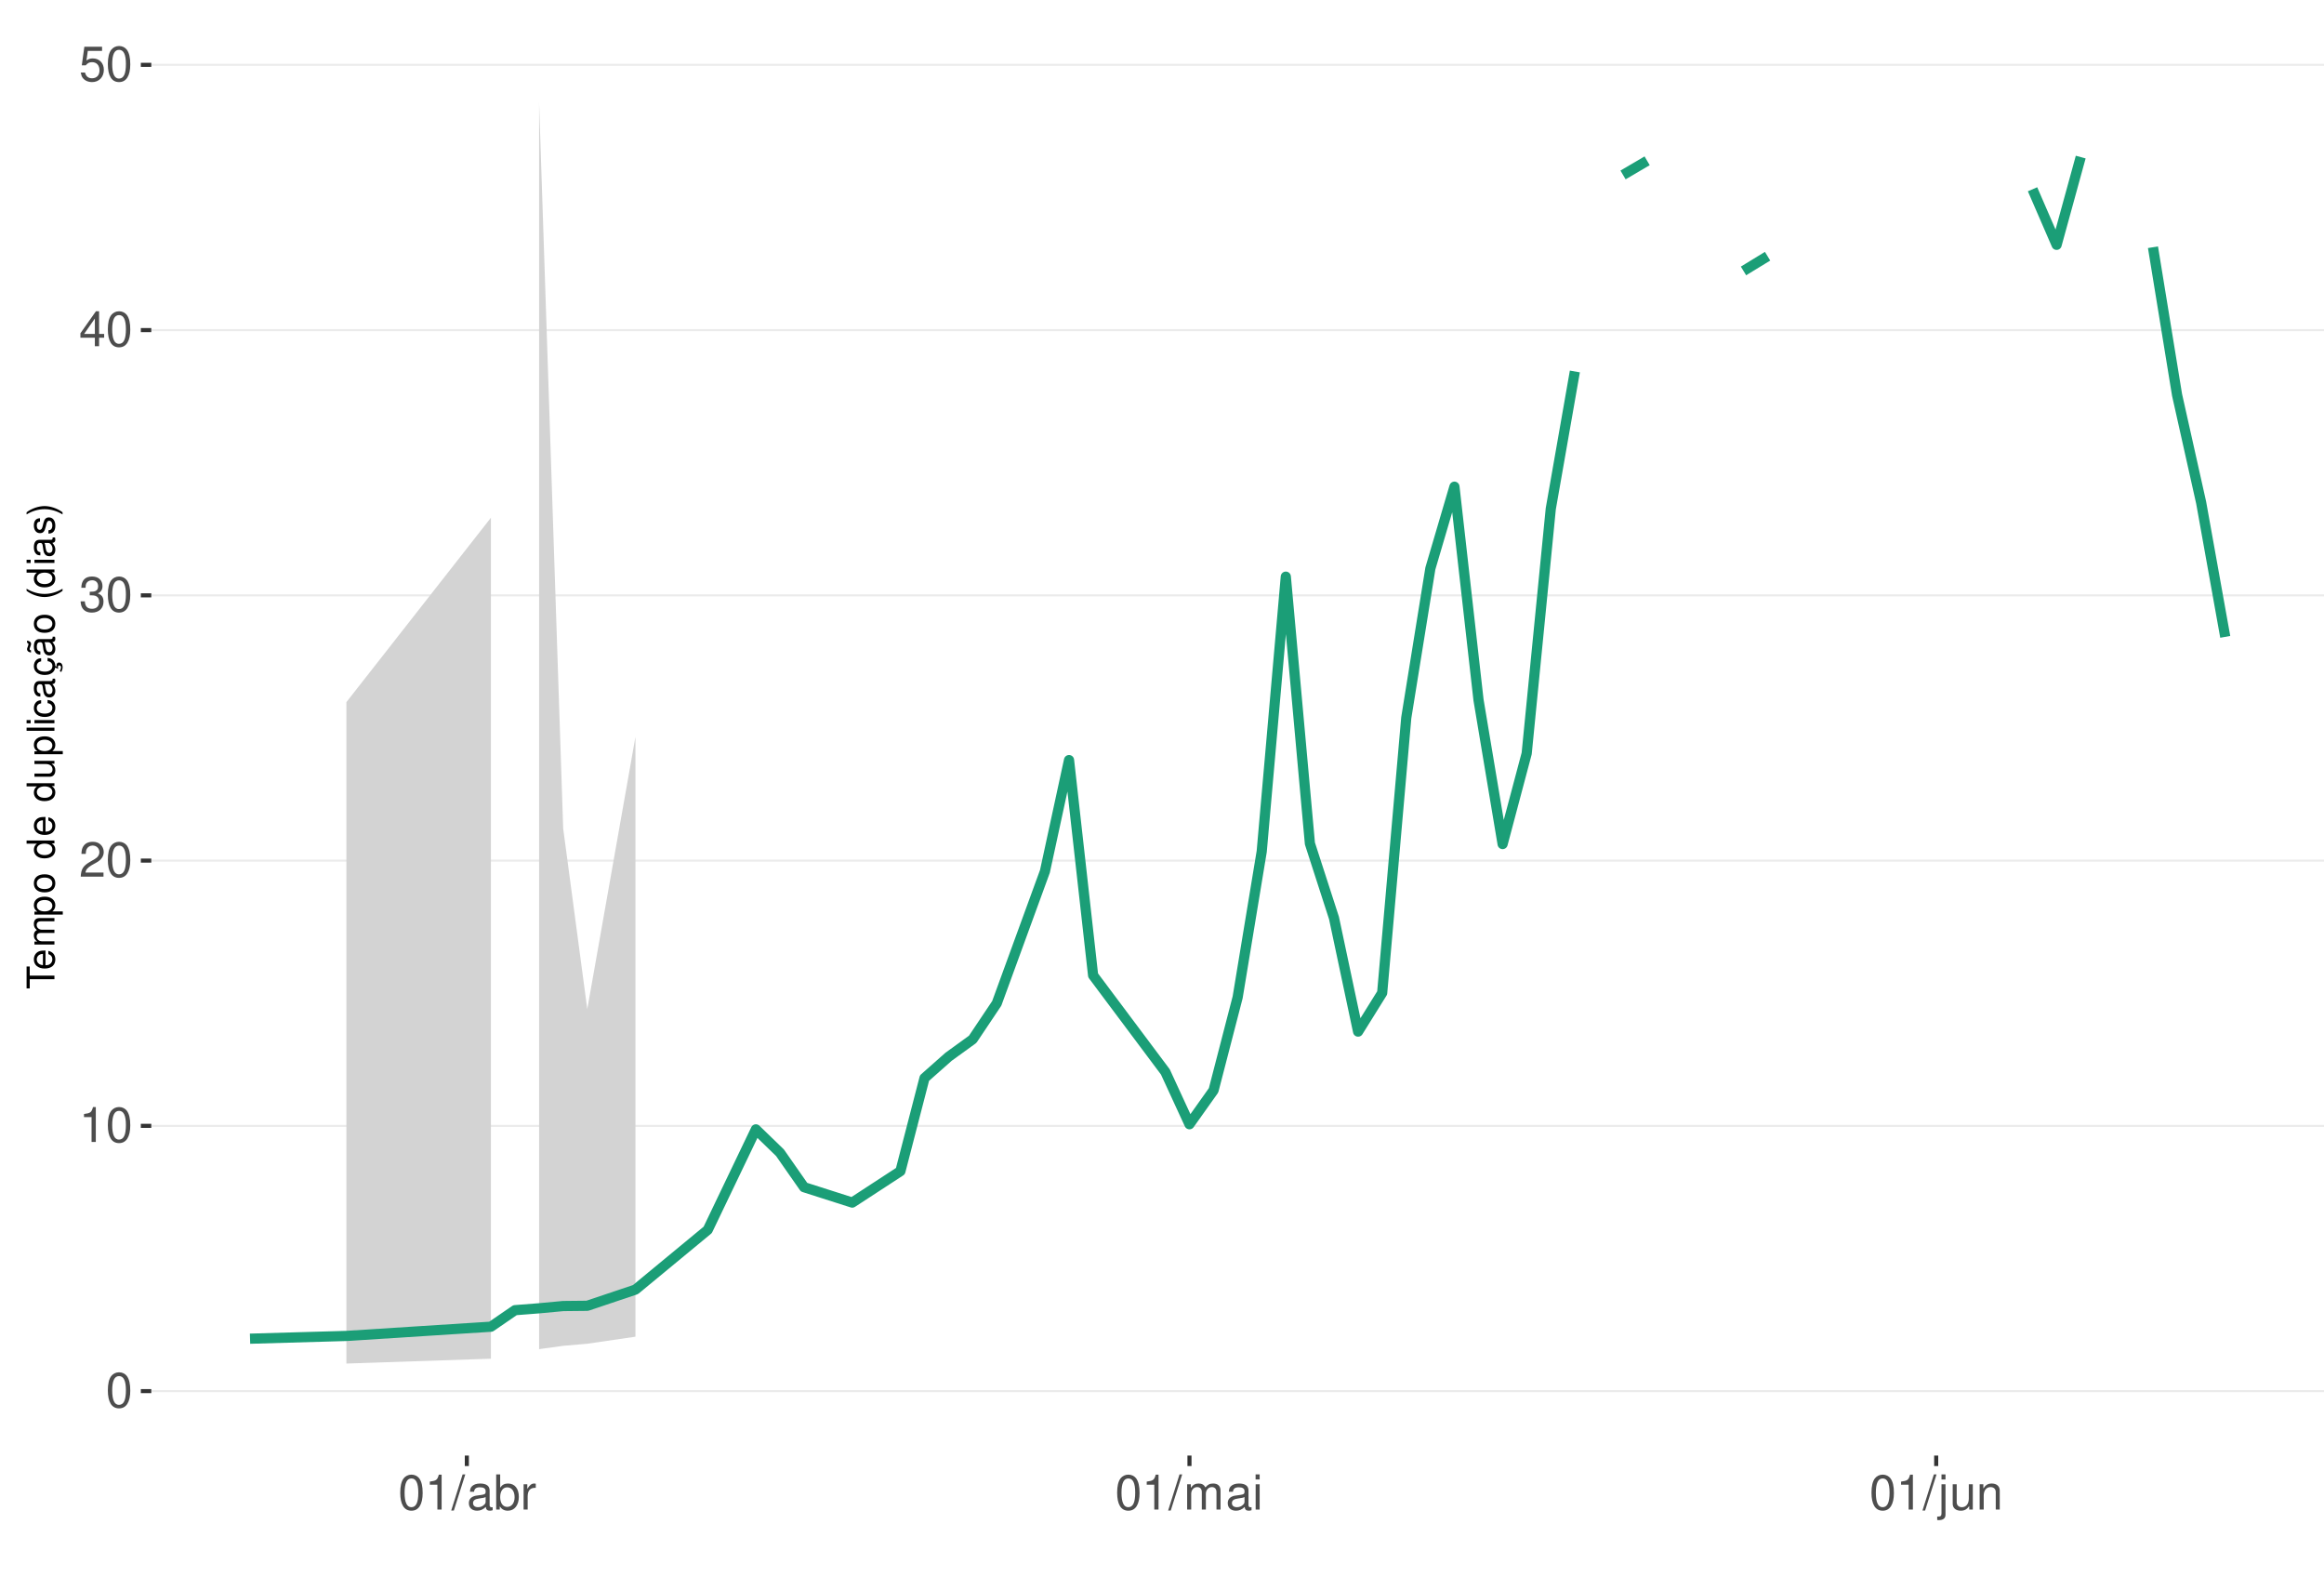
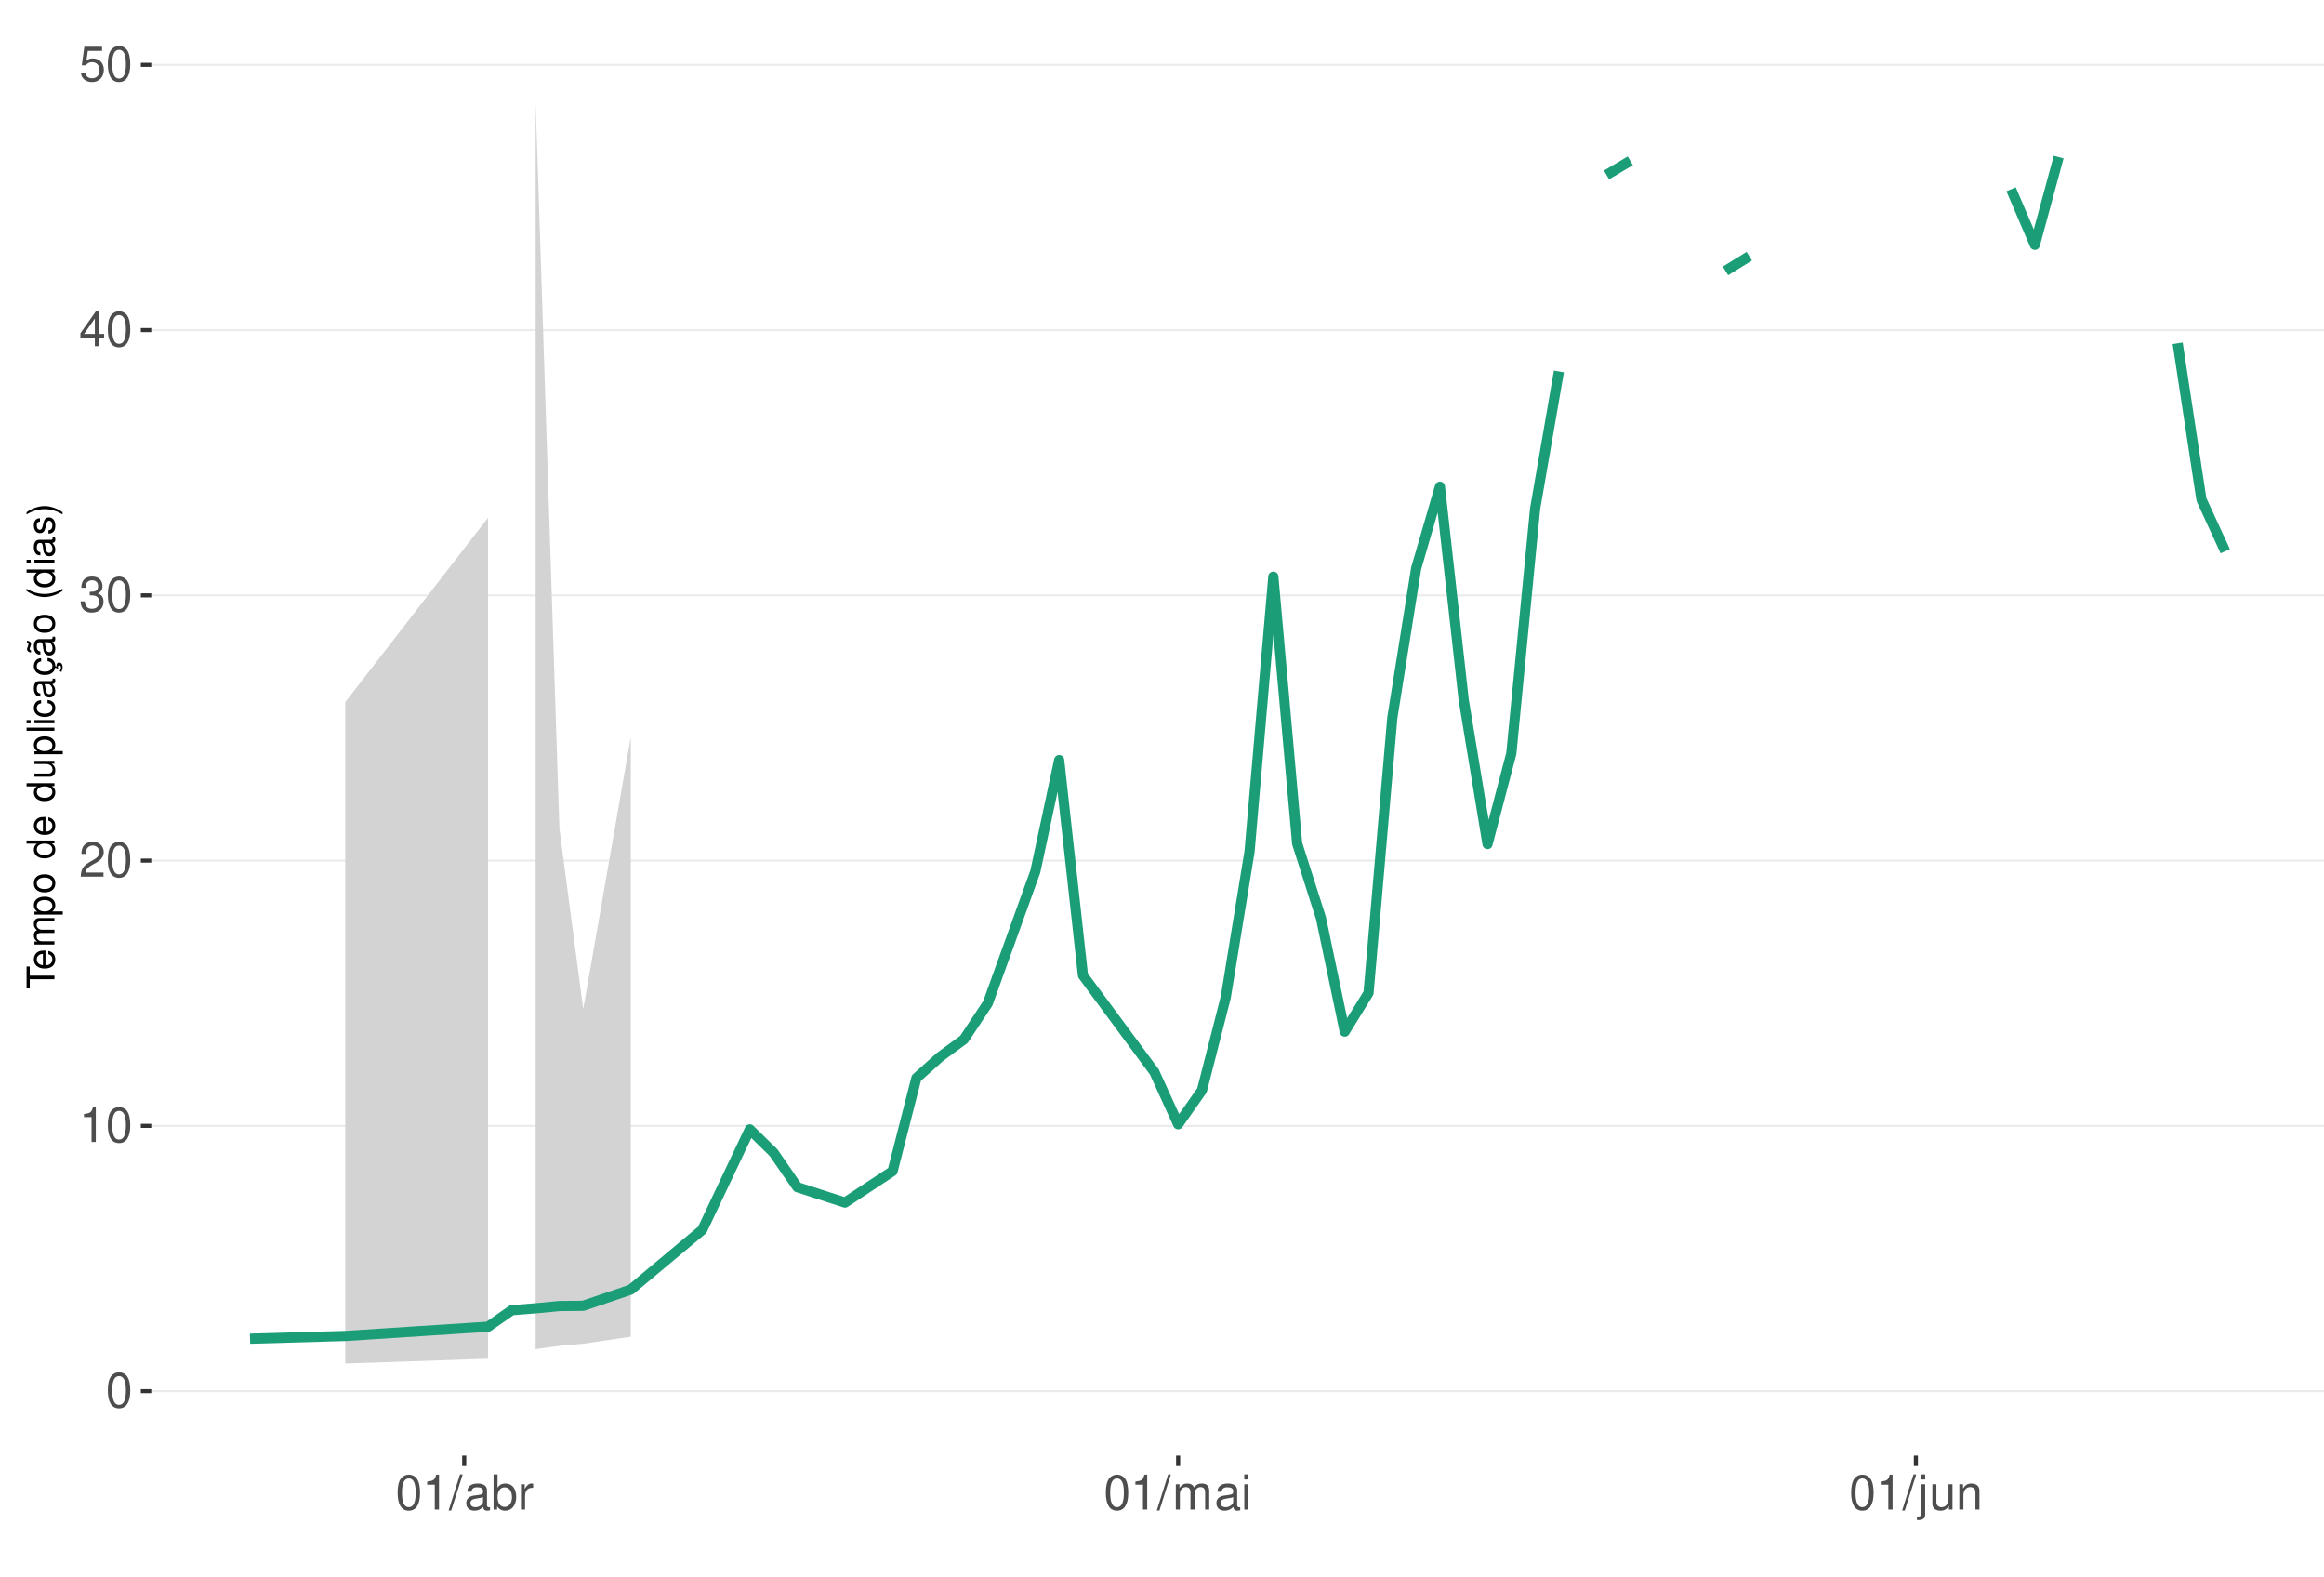
<svg xmlns="http://www.w3.org/2000/svg" xmlns:xlink="http://www.w3.org/1999/xlink" width="609pt" height="413pt" viewBox="0 0 609 413" version="1.1">
  <defs>
    <g>
      <symbol overflow="visible" id="glyph0-0">
        <path style="stroke:none;" d="" />
      </symbol>
      <symbol overflow="visible" id="glyph0-1">
        <path style="stroke:none;" d="M 3.484 -9.156 C 2.641 -9.156 1.891 -8.766 1.422 -8.156 C 0.828 -7.344 0.547 -6.125 0.547 -4.422 C 0.547 -1.344 1.562 0.297 3.484 0.297 C 5.375 0.297 6.422 -1.344 6.422 -4.359 C 6.422 -6.125 6.141 -7.312 5.547 -8.156 C 5.078 -8.781 4.328 -9.156 3.484 -9.156 Z M 3.484 -8.156 C 4.688 -8.156 5.281 -6.938 5.281 -4.453 C 5.281 -1.844 4.703 -0.625 3.453 -0.625 C 2.281 -0.625 1.688 -1.891 1.688 -4.422 C 1.688 -6.938 2.281 -8.156 3.484 -8.156 Z M 3.484 -8.156 " />
      </symbol>
      <symbol overflow="visible" id="glyph0-2">
        <path style="stroke:none;" d="M 3.281 -6.516 L 3.281 0 L 4.391 0 L 4.391 -9.156 L 3.656 -9.156 C 3.266 -7.75 3.016 -7.562 1.297 -7.328 L 1.297 -6.516 Z M 3.281 -6.516 " />
      </symbol>
      <symbol overflow="visible" id="glyph0-3">
        <path style="stroke:none;" d="M 6.406 -1.094 L 1.688 -1.094 C 1.797 -1.859 2.203 -2.344 3.297 -3.016 L 4.562 -3.719 C 5.828 -4.422 6.469 -5.359 6.469 -6.484 C 6.469 -7.234 6.156 -7.953 5.625 -8.438 C 5.094 -8.922 4.438 -9.156 3.594 -9.156 C 2.453 -9.156 1.609 -8.75 1.109 -7.953 C 0.797 -7.484 0.656 -6.906 0.625 -5.984 L 1.75 -5.984 C 1.781 -6.609 1.859 -6.969 2.016 -7.281 C 2.297 -7.828 2.891 -8.172 3.562 -8.172 C 4.562 -8.172 5.328 -7.438 5.328 -6.453 C 5.328 -5.719 4.906 -5.094 4.109 -4.625 L 2.953 -3.953 C 1.078 -2.875 0.531 -2.016 0.438 -0.016 L 6.406 -0.016 Z M 6.406 -1.094 " />
      </symbol>
      <symbol overflow="visible" id="glyph0-4">
        <path style="stroke:none;" d="M 2.797 -4.219 L 3.406 -4.219 C 4.625 -4.219 5.266 -3.641 5.266 -2.547 C 5.266 -1.391 4.562 -0.703 3.422 -0.703 C 2.188 -0.703 1.594 -1.312 1.516 -2.656 L 0.406 -2.656 C 0.453 -1.922 0.578 -1.438 0.797 -1.031 C 1.266 -0.156 2.141 0.297 3.359 0.297 C 5.219 0.297 6.406 -0.828 6.406 -2.562 C 6.406 -3.719 5.969 -4.359 4.891 -4.734 C 5.719 -5.078 6.141 -5.703 6.141 -6.625 C 6.141 -8.203 5.109 -9.156 3.406 -9.156 C 1.594 -9.156 0.625 -8.141 0.594 -6.203 L 1.703 -6.203 C 1.719 -6.766 1.766 -7.078 1.906 -7.359 C 2.172 -7.875 2.719 -8.172 3.422 -8.172 C 4.406 -8.172 5 -7.578 5 -6.594 C 5 -5.953 4.766 -5.562 4.281 -5.344 C 3.969 -5.219 3.562 -5.156 2.797 -5.156 Z M 2.797 -4.219 " />
      </symbol>
      <symbol overflow="visible" id="glyph0-5">
        <path style="stroke:none;" d="M 4.141 -2.219 L 4.141 0 L 5.25 0 L 5.25 -2.219 L 6.578 -2.219 L 6.578 -3.219 L 5.25 -3.219 L 5.25 -9.156 L 4.422 -9.156 L 0.359 -3.391 L 0.359 -2.219 Z M 4.141 -3.219 L 1.328 -3.219 L 4.141 -7.25 Z M 4.141 -3.219 " />
      </symbol>
      <symbol overflow="visible" id="glyph0-6">
        <path style="stroke:none;" d="M 6.031 -8.969 L 1.391 -8.969 L 0.719 -4.094 L 1.75 -4.094 C 2.266 -4.703 2.703 -4.922 3.406 -4.922 C 4.609 -4.922 5.359 -4.094 5.359 -2.766 C 5.359 -1.484 4.609 -0.703 3.391 -0.703 C 2.422 -0.703 1.828 -1.188 1.562 -2.203 L 0.438 -2.203 C 0.594 -1.469 0.719 -1.109 0.984 -0.781 C 1.5 -0.094 2.406 0.297 3.422 0.297 C 5.234 0.297 6.5 -1.031 6.5 -2.922 C 6.5 -4.703 5.312 -5.906 3.594 -5.906 C 2.969 -5.906 2.453 -5.75 1.938 -5.359 L 2.297 -7.875 L 6.031 -7.875 Z M 6.031 -8.969 " />
      </symbol>
      <symbol overflow="visible" id="glyph0-7">
        <path style="stroke:none;" d="M 2.891 -9.219 L -0.094 0.25 L 0.594 0.25 L 3.594 -9.219 Z M 2.891 -9.219 " />
      </symbol>
      <symbol overflow="visible" id="glyph0-8">
        <path style="stroke:none;" d="M 6.766 -0.625 C 6.656 -0.594 6.609 -0.594 6.547 -0.594 C 6.172 -0.594 5.969 -0.781 5.969 -1.109 L 5.969 -5.016 C 5.969 -6.188 5.109 -6.828 3.484 -6.828 C 2.5 -6.828 1.734 -6.547 1.281 -6.047 C 0.969 -5.703 0.844 -5.328 0.828 -4.672 L 1.891 -4.672 C 1.969 -5.484 2.453 -5.844 3.438 -5.844 C 4.406 -5.844 4.922 -5.5 4.922 -4.859 L 4.922 -4.578 C 4.906 -4.125 4.688 -3.969 3.828 -3.844 C 2.328 -3.656 2.094 -3.609 1.703 -3.438 C 0.922 -3.109 0.531 -2.531 0.531 -1.672 C 0.531 -0.469 1.359 0.297 2.703 0.297 C 3.547 0.297 4.219 0 4.969 -0.688 C 5.031 0 5.359 0.297 6.047 0.297 C 6.281 0.297 6.422 0.266 6.766 0.172 Z M 4.922 -2.094 C 4.922 -1.734 4.828 -1.516 4.5 -1.234 C 4.078 -0.828 3.562 -0.625 2.938 -0.625 C 2.109 -0.625 1.625 -1.031 1.625 -1.703 C 1.625 -2.391 2.094 -2.75 3.234 -2.906 C 4.359 -3.062 4.562 -3.109 4.922 -3.281 Z M 4.922 -2.094 " />
      </symbol>
      <symbol overflow="visible" id="glyph0-9">
        <path style="stroke:none;" d="M 0.688 -9.219 L 0.688 0 L 1.625 0 L 1.625 -0.844 C 2.141 -0.078 2.812 0.297 3.734 0.297 C 5.484 0.297 6.625 -1.141 6.625 -3.344 C 6.625 -5.5 5.547 -6.828 3.781 -6.828 C 2.875 -6.828 2.234 -6.484 1.734 -5.734 L 1.734 -9.219 Z M 3.578 -5.828 C 4.766 -5.828 5.516 -4.812 5.516 -3.234 C 5.516 -1.719 4.734 -0.703 3.578 -0.703 C 2.453 -0.703 1.734 -1.703 1.734 -3.266 C 1.734 -4.828 2.453 -5.828 3.578 -5.828 Z M 3.578 -5.828 " />
      </symbol>
      <symbol overflow="visible" id="glyph0-10">
        <path style="stroke:none;" d="M 0.875 -6.625 L 0.875 0 L 1.938 0 L 1.938 -3.438 C 1.953 -5.031 2.609 -5.75 4.062 -5.703 L 4.062 -6.781 C 3.891 -6.812 3.781 -6.828 3.656 -6.828 C 2.969 -6.828 2.453 -6.422 1.844 -5.422 L 1.844 -6.625 Z M 0.875 -6.625 " />
      </symbol>
      <symbol overflow="visible" id="glyph0-11">
        <path style="stroke:none;" d="M 0.891 -6.625 L 0.891 0 L 1.953 0 L 1.953 -4.156 C 1.953 -5.125 2.641 -5.891 3.5 -5.891 C 4.297 -5.891 4.734 -5.422 4.734 -4.562 L 4.734 0 L 5.797 0 L 5.797 -4.156 C 5.797 -5.125 6.5 -5.891 7.359 -5.891 C 8.125 -5.891 8.578 -5.406 8.578 -4.562 L 8.578 0 L 9.641 0 L 9.641 -4.969 C 9.641 -6.156 8.953 -6.828 7.719 -6.828 C 6.828 -6.828 6.297 -6.562 5.688 -5.812 C 5.297 -6.516 4.766 -6.828 3.891 -6.828 C 3.016 -6.828 2.422 -6.5 1.859 -5.688 L 1.859 -6.625 Z M 0.891 -6.625 " />
      </symbol>
      <symbol overflow="visible" id="glyph0-12">
        <path style="stroke:none;" d="M 1.891 -6.625 L 0.844 -6.625 L 0.844 0 L 1.891 0 Z M 1.891 -9.219 L 0.828 -9.219 L 0.828 -7.891 L 1.891 -7.891 Z M 1.891 -9.219 " />
      </symbol>
      <symbol overflow="visible" id="glyph0-13">
        <path style="stroke:none;" d="M 0.891 -6.625 L 0.891 0.969 C 0.891 1.625 0.688 1.828 0.031 1.828 C -0.047 1.828 -0.094 1.828 -0.234 1.828 L -0.234 2.719 C -0.094 2.75 -0.031 2.766 0.125 2.766 C 1.312 2.766 1.938 2.297 1.938 1.375 L 1.938 -6.625 Z M 1.938 -9.219 L 0.891 -9.219 L 0.891 -7.891 L 1.938 -7.891 Z M 1.938 -9.219 " />
      </symbol>
      <symbol overflow="visible" id="glyph0-14">
        <path style="stroke:none;" d="M 6.094 0 L 6.094 -6.625 L 5.047 -6.625 L 5.047 -2.875 C 5.047 -1.516 4.344 -0.625 3.234 -0.625 C 2.406 -0.625 1.875 -1.141 1.875 -1.938 L 1.875 -6.625 L 0.828 -6.625 L 0.828 -1.516 C 0.828 -0.422 1.641 0.297 2.938 0.297 C 3.906 0.297 4.531 -0.047 5.156 -0.922 L 5.156 0 Z M 6.094 0 " />
      </symbol>
      <symbol overflow="visible" id="glyph0-15">
        <path style="stroke:none;" d="M 0.891 -6.625 L 0.891 0 L 1.953 0 L 1.953 -3.656 C 1.953 -5.016 2.656 -5.891 3.75 -5.891 C 4.578 -5.891 5.109 -5.391 5.109 -4.594 L 5.109 0 L 6.156 0 L 6.156 -5.016 C 6.156 -6.109 5.344 -6.828 4.062 -6.828 C 3.078 -6.828 2.438 -6.438 1.859 -5.516 L 1.859 -6.625 Z M 0.891 -6.625 " />
      </symbol>
      <symbol overflow="visible" id="glyph1-0">
        <path style="stroke:none;" d="" />
      </symbol>
      <symbol overflow="visible" id="glyph1-1">
        <path style="stroke:none;" d="M -6.469 -3.547 L -6.469 -5.938 L -7.297 -5.938 L -7.297 -0.203 L -6.469 -0.203 L -6.469 -2.609 L 0 -2.609 L 0 -3.547 Z M -6.469 -3.547 " />
      </symbol>
      <symbol overflow="visible" id="glyph1-2">
        <path style="stroke:none;" d="M -2.344 -5.125 C -3.141 -5.125 -3.625 -5.062 -4.016 -4.922 C -4.875 -4.578 -5.391 -3.781 -5.391 -2.797 C -5.391 -1.344 -4.281 -0.406 -2.547 -0.406 C -0.812 -0.406 0.234 -1.297 0.234 -2.781 C 0.234 -3.984 -0.453 -4.812 -1.594 -5.016 L -1.594 -4.188 C -0.906 -3.953 -0.547 -3.484 -0.547 -2.812 C -0.547 -2.281 -0.781 -1.828 -1.219 -1.547 C -1.516 -1.344 -1.812 -1.281 -2.344 -1.266 Z M -3.016 -1.297 C -3.984 -1.359 -4.625 -1.953 -4.625 -2.797 C -4.625 -3.641 -3.953 -4.234 -3.016 -4.234 Z M -3.016 -1.297 " />
      </symbol>
      <symbol overflow="visible" id="glyph1-3">
        <path style="stroke:none;" d="M -5.234 -0.703 L 0 -0.703 L 0 -1.547 L -3.297 -1.547 C -4.047 -1.547 -4.656 -2.094 -4.656 -2.766 C -4.656 -3.391 -4.281 -3.734 -3.609 -3.734 L 0 -3.734 L 0 -4.578 L -3.297 -4.578 C -4.047 -4.578 -4.656 -5.125 -4.656 -5.812 C -4.656 -6.422 -4.266 -6.781 -3.609 -6.781 L 0 -6.781 L 0 -7.625 L -3.938 -7.625 C -4.875 -7.625 -5.391 -7.078 -5.391 -6.094 C -5.391 -5.406 -5.188 -4.984 -4.594 -4.484 C -5.156 -4.188 -5.391 -3.766 -5.391 -3.078 C -5.391 -2.375 -5.125 -1.906 -4.5 -1.469 L -5.234 -1.469 Z M -5.234 -0.703 " />
      </symbol>
      <symbol overflow="visible" id="glyph1-4">
        <path style="stroke:none;" d="M 2.188 -0.547 L 2.188 -1.375 L -0.547 -1.375 C -0.016 -1.812 0.234 -2.312 0.234 -2.984 C 0.234 -4.344 -0.859 -5.234 -2.531 -5.234 C -4.297 -5.234 -5.391 -4.375 -5.391 -2.984 C -5.391 -2.266 -5.062 -1.703 -4.453 -1.312 L -5.234 -1.312 L -5.234 -0.547 Z M -4.609 -2.844 C -4.609 -3.766 -3.797 -4.359 -2.547 -4.359 C -1.359 -4.359 -0.547 -3.75 -0.547 -2.844 C -0.547 -1.953 -1.344 -1.375 -2.578 -1.375 C -3.812 -1.375 -4.609 -1.953 -4.609 -2.844 Z M -4.609 -2.844 " />
      </symbol>
      <symbol overflow="visible" id="glyph1-5">
        <path style="stroke:none;" d="M -5.391 -2.719 C -5.391 -1.234 -4.344 -0.359 -2.578 -0.359 C -0.812 -0.359 0.234 -1.234 0.234 -2.734 C 0.234 -4.203 -0.812 -5.094 -2.547 -5.094 C -4.359 -5.094 -5.391 -4.234 -5.391 -2.719 Z M -4.625 -2.734 C -4.625 -3.672 -3.844 -4.234 -2.547 -4.234 C -1.312 -4.234 -0.547 -3.656 -0.547 -2.734 C -0.547 -1.797 -1.312 -1.234 -2.578 -1.234 C -3.844 -1.234 -4.625 -1.797 -4.625 -2.734 Z M -4.625 -2.734 " />
      </symbol>
      <symbol overflow="visible" id="glyph1-6">
        <path style="stroke:none;" d="" />
      </symbol>
      <symbol overflow="visible" id="glyph1-7">
        <path style="stroke:none;" d="M -7.297 -4.953 L -7.297 -4.125 L -4.578 -4.125 C -5.109 -3.766 -5.391 -3.203 -5.391 -2.516 C -5.391 -1.156 -4.297 -0.266 -2.625 -0.266 C -0.859 -0.266 0.234 -1.125 0.234 -2.547 C 0.234 -3.266 -0.047 -3.766 -0.688 -4.203 L 0 -4.203 L 0 -4.953 Z M -4.609 -2.656 C -4.609 -3.547 -3.812 -4.125 -2.562 -4.125 C -1.344 -4.125 -0.547 -3.547 -0.547 -2.656 C -0.547 -1.734 -1.359 -1.125 -2.578 -1.125 C -3.797 -1.125 -4.609 -1.734 -4.609 -2.656 Z M -4.609 -2.656 " />
      </symbol>
      <symbol overflow="visible" id="glyph1-8">
        <path style="stroke:none;" d="M 0 -4.812 L -5.234 -4.812 L -5.234 -3.984 L -2.266 -3.984 C -1.203 -3.984 -0.5 -3.438 -0.5 -2.562 C -0.5 -1.906 -0.906 -1.484 -1.531 -1.484 L -5.234 -1.484 L -5.234 -0.656 L -1.203 -0.656 C -0.328 -0.656 0.234 -1.297 0.234 -2.312 C 0.234 -3.094 -0.047 -3.578 -0.734 -4.062 L 0 -4.062 Z M 0 -4.812 " />
      </symbol>
      <symbol overflow="visible" id="glyph1-9">
        <path style="stroke:none;" d="M -7.297 -1.516 L -7.297 -0.688 L 0 -0.688 L 0 -1.516 Z M -7.297 -1.516 " />
      </symbol>
      <symbol overflow="visible" id="glyph1-10">
        <path style="stroke:none;" d="M -5.234 -1.5 L -5.234 -0.672 L 0 -0.672 L 0 -1.5 Z M -7.297 -1.5 L -7.297 -0.656 L -6.234 -0.656 L -6.234 -1.5 Z M -7.297 -1.5 " />
      </symbol>
      <symbol overflow="visible" id="glyph1-11">
        <path style="stroke:none;" d="M -3.484 -4.703 C -3.984 -4.672 -4.312 -4.562 -4.609 -4.359 C -5.094 -4 -5.391 -3.375 -5.391 -2.641 C -5.391 -1.219 -4.266 -0.312 -2.531 -0.312 C -0.844 -0.312 0.234 -1.203 0.234 -2.625 C 0.234 -3.875 -0.516 -4.672 -1.797 -4.766 L -1.797 -3.938 C -0.953 -3.797 -0.547 -3.359 -0.547 -2.656 C -0.547 -1.734 -1.297 -1.188 -2.531 -1.188 C -3.844 -1.188 -4.625 -1.719 -4.625 -2.625 C -4.625 -3.328 -4.203 -3.766 -3.484 -3.875 Z M -3.484 -4.703 " />
      </symbol>
      <symbol overflow="visible" id="glyph1-12">
        <path style="stroke:none;" d="M -0.484 -5.344 C -0.469 -5.266 -0.469 -5.219 -0.469 -5.172 C -0.469 -4.875 -0.625 -4.719 -0.875 -4.719 L -3.953 -4.719 C -4.891 -4.719 -5.391 -4.047 -5.391 -2.75 C -5.391 -1.984 -5.172 -1.375 -4.781 -1.016 C -4.516 -0.766 -4.203 -0.672 -3.688 -0.656 L -3.688 -1.484 C -4.328 -1.562 -4.625 -1.938 -4.625 -2.719 C -4.625 -3.484 -4.344 -3.891 -3.844 -3.891 L -3.625 -3.891 C -3.266 -3.875 -3.125 -3.703 -3.047 -3.016 C -2.891 -1.844 -2.844 -1.656 -2.719 -1.344 C -2.453 -0.734 -2 -0.422 -1.312 -0.422 C -0.375 -0.422 0.234 -1.078 0.234 -2.141 C 0.234 -2.797 0 -3.328 -0.547 -3.922 C 0 -3.984 0.234 -4.234 0.234 -4.781 C 0.234 -4.953 0.203 -5.062 0.141 -5.344 Z M -1.656 -3.891 C -1.375 -3.891 -1.203 -3.812 -0.969 -3.562 C -0.656 -3.219 -0.5 -2.812 -0.5 -2.312 C -0.5 -1.672 -0.812 -1.297 -1.344 -1.297 C -1.891 -1.297 -2.172 -1.656 -2.297 -2.547 C -2.422 -3.438 -2.453 -3.609 -2.594 -3.891 Z M -1.656 -3.891 " />
      </symbol>
      <symbol overflow="visible" id="glyph1-13">
        <path style="stroke:none;" d="M 0.234 -2.641 C 0.234 -3.875 -0.547 -4.703 -1.797 -4.766 L -1.797 -3.938 C -0.953 -3.797 -0.531 -3.359 -0.531 -2.656 C -0.531 -1.734 -1.281 -1.188 -2.516 -1.188 C -3.844 -1.188 -4.625 -1.719 -4.625 -2.625 C -4.625 -3.328 -4.203 -3.766 -3.484 -3.875 L -3.484 -4.703 C -3.984 -4.672 -4.312 -4.562 -4.609 -4.359 C -5.094 -4 -5.391 -3.375 -5.391 -2.641 C -5.391 -1.219 -4.266 -0.312 -2.531 -0.312 C -1.469 -0.312 -0.625 -0.672 -0.156 -1.312 C 0.047 -1.594 0.125 -1.812 0.203 -2.25 L 0.922 -1.938 L 0.984 -2.062 C 0.938 -2.188 0.906 -2.25 0.906 -2.375 C 0.906 -2.656 1.047 -2.828 1.281 -2.828 C 1.547 -2.828 1.734 -2.594 1.734 -2.297 C 1.734 -2.031 1.672 -1.844 1.438 -1.406 L 1.406 -1.312 L 1.812 -1.094 C 2.078 -1.75 2.141 -1.953 2.141 -2.344 C 2.141 -3.109 1.781 -3.578 1.203 -3.578 C 0.781 -3.578 0.547 -3.297 0.547 -2.797 C 0.547 -2.703 0.547 -2.641 0.562 -2.516 Z M 0.234 -2.641 " />
      </symbol>
      <symbol overflow="visible" id="glyph1-14">
        <path style="stroke:none;" d="M -0.484 -5.344 C -0.469 -5.266 -0.469 -5.219 -0.469 -5.172 C -0.469 -4.875 -0.625 -4.719 -0.875 -4.719 L -3.953 -4.719 C -4.891 -4.719 -5.391 -4.047 -5.391 -2.75 C -5.391 -1.984 -5.172 -1.375 -4.781 -1.016 C -4.516 -0.766 -4.203 -0.672 -3.688 -0.656 L -3.688 -1.484 C -4.328 -1.562 -4.625 -1.938 -4.625 -2.719 C -4.625 -3.484 -4.344 -3.891 -3.844 -3.891 L -3.625 -3.891 C -3.266 -3.875 -3.125 -3.703 -3.047 -3.016 C -2.891 -1.844 -2.844 -1.656 -2.719 -1.344 C -2.453 -0.734 -2 -0.422 -1.312 -0.422 C -0.375 -0.422 0.234 -1.078 0.234 -2.141 C 0.234 -2.797 0 -3.328 -0.547 -3.922 C 0 -3.984 0.234 -4.234 0.234 -4.781 C 0.234 -4.953 0.203 -5.062 0.141 -5.344 Z M -1.656 -3.891 C -1.375 -3.891 -1.203 -3.812 -0.969 -3.562 C -0.656 -3.219 -0.5 -2.812 -0.5 -2.312 C -0.5 -1.672 -0.812 -1.297 -1.344 -1.297 C -1.891 -1.297 -2.172 -1.656 -2.297 -2.547 C -2.422 -3.438 -2.453 -3.609 -2.594 -3.891 Z M -7.172 -3.75 C -6.922 -3.672 -6.812 -3.547 -6.812 -3.375 C -6.812 -3.25 -6.875 -2.984 -6.984 -2.734 C -7.156 -2.312 -7.172 -2.25 -7.172 -2.047 C -7.172 -1.594 -6.797 -1.297 -6.141 -1.188 L -6.141 -1.766 C -6.375 -1.812 -6.5 -1.938 -6.5 -2.094 C -6.5 -2.203 -6.469 -2.344 -6.375 -2.578 C -6.156 -3.156 -6.125 -3.234 -6.125 -3.438 C -6.125 -3.922 -6.484 -4.219 -7.172 -4.312 Z M -7.172 -3.75 " />
      </symbol>
      <symbol overflow="visible" id="glyph1-15">
        <path style="stroke:none;" d="M -7.297 -2.359 C -5.984 -1.359 -4.156 -0.734 -2.594 -0.734 C -1.016 -0.734 0.812 -1.359 2.125 -2.359 L 2.125 -2.906 C 0.688 -2.031 -0.984 -1.547 -2.594 -1.547 C -4.188 -1.547 -5.875 -2.031 -7.297 -2.906 Z M -7.297 -2.359 " />
      </symbol>
      <symbol overflow="visible" id="glyph1-16">
        <path style="stroke:none;" d="M -3.781 -4.375 C -4.812 -4.375 -5.391 -3.688 -5.391 -2.484 C -5.391 -1.266 -4.766 -0.469 -3.797 -0.469 C -2.969 -0.469 -2.578 -0.891 -2.281 -2.125 L -2.094 -2.906 C -1.953 -3.484 -1.734 -3.719 -1.375 -3.719 C -0.875 -3.719 -0.547 -3.234 -0.547 -2.5 C -0.547 -2.047 -0.672 -1.672 -0.891 -1.453 C -1.047 -1.328 -1.188 -1.266 -1.562 -1.219 L -1.562 -0.344 C -0.344 -0.375 0.234 -1.062 0.234 -2.438 C 0.234 -3.75 -0.422 -4.594 -1.438 -4.594 C -2.203 -4.594 -2.641 -4.156 -2.891 -3.109 L -3.078 -2.312 C -3.234 -1.625 -3.453 -1.344 -3.828 -1.344 C -4.312 -1.344 -4.625 -1.766 -4.625 -2.453 C -4.625 -3.125 -4.328 -3.484 -3.781 -3.5 Z M -3.781 -4.375 " />
      </symbol>
      <symbol overflow="visible" id="glyph1-17">
        <path style="stroke:none;" d="M 2.125 -0.938 C 0.812 -1.938 -1.016 -2.562 -2.578 -2.562 C -4.156 -2.562 -5.984 -1.938 -7.297 -0.938 L -7.297 -0.375 C -5.859 -1.266 -4.188 -1.75 -2.578 -1.75 C -0.984 -1.75 0.703 -1.266 2.125 -0.375 Z M 2.125 -0.938 " />
      </symbol>
    </g>
    <clipPath id="clip1">
      <path d="M 39.645 9.961 L 609 9.961 L 609 381.328 L 39.645 381.328 Z M 39.645 9.961 " />
    </clipPath>
    <clipPath id="clip2">
      <path d="M 39.645 364 L 609 364 L 609 365 L 39.645 365 Z M 39.645 364 " />
    </clipPath>
    <clipPath id="clip3">
      <path d="M 39.645 294 L 609 294 L 609 296 L 39.645 296 Z M 39.645 294 " />
    </clipPath>
    <clipPath id="clip4">
      <path d="M 39.645 225 L 609 225 L 609 226 L 39.645 226 Z M 39.645 225 " />
    </clipPath>
    <clipPath id="clip5">
      <path d="M 39.645 155 L 609 155 L 609 157 L 39.645 157 Z M 39.645 155 " />
    </clipPath>
    <clipPath id="clip6">
      <path d="M 39.645 86 L 609 86 L 609 87 L 39.645 87 Z M 39.645 86 " />
    </clipPath>
    <clipPath id="clip7">
      <path d="M 39.645 16 L 609 16 L 609 18 L 39.645 18 Z M 39.645 16 " />
    </clipPath>
  </defs>
  <g id="surface349">
    <rect x="0" y="0" width="609" height="413" style="fill:rgb(100%,100%,100%);fill-opacity:1;stroke:none;" />
    <rect x="0" y="0" width="609" height="413" style="fill:rgb(100%,100%,100%);fill-opacity:1;stroke:none;" />
    <path style="fill:none;stroke-width:1.067;stroke-linecap:round;stroke-linejoin:round;stroke:rgb(100%,100%,100%);stroke-opacity:1;stroke-miterlimit:10;" d="M 0 413 L 609 413 L 609 0 L 0 0 Z M 0 413 " />
    <g clip-path="url(#clip1)" clip-rule="nonzero">
      <path style=" stroke:none;fill-rule:nonzero;fill:rgb(100%,100%,100%);fill-opacity:1;" d="M 39.645 381.328 L 609 381.328 L 609 9.961 L 39.645 9.961 Z M 39.645 381.328 " />
    </g>
    <g clip-path="url(#clip2)" clip-rule="nonzero">
      <path style="fill:none;stroke-width:0.533;stroke-linecap:butt;stroke-linejoin:round;stroke:rgb(92.157%,92.157%,92.157%);stroke-opacity:1;stroke-miterlimit:10;" d="M 39.645 364.449 L 609 364.449 " />
    </g>
    <g clip-path="url(#clip3)" clip-rule="nonzero">
      <path style="fill:none;stroke-width:0.533;stroke-linecap:butt;stroke-linejoin:round;stroke:rgb(92.157%,92.157%,92.157%);stroke-opacity:1;stroke-miterlimit:10;" d="M 39.645 294.957 L 609 294.957 " />
    </g>
    <g clip-path="url(#clip4)" clip-rule="nonzero">
      <path style="fill:none;stroke-width:0.533;stroke-linecap:butt;stroke-linejoin:round;stroke:rgb(92.157%,92.157%,92.157%);stroke-opacity:1;stroke-miterlimit:10;" d="M 39.645 225.465 L 609 225.465 " />
    </g>
    <g clip-path="url(#clip5)" clip-rule="nonzero">
      <path style="fill:none;stroke-width:0.533;stroke-linecap:butt;stroke-linejoin:round;stroke:rgb(92.157%,92.157%,92.157%);stroke-opacity:1;stroke-miterlimit:10;" d="M 39.645 155.973 L 609 155.973 " />
    </g>
    <g clip-path="url(#clip6)" clip-rule="nonzero">
      <path style="fill:none;stroke-width:0.533;stroke-linecap:butt;stroke-linejoin:round;stroke:rgb(92.157%,92.157%,92.157%);stroke-opacity:1;stroke-miterlimit:10;" d="M 39.645 86.48 L 609 86.48 " />
    </g>
    <g clip-path="url(#clip7)" clip-rule="nonzero">
      <path style="fill:none;stroke-width:0.533;stroke-linecap:butt;stroke-linejoin:round;stroke:rgb(92.157%,92.157%,92.157%);stroke-opacity:1;stroke-miterlimit:10;" d="M 39.645 16.988 L 609 16.988 " />
    </g>
-     <path style=" stroke:none;fill-rule:nonzero;fill:rgb(82.745%,82.745%,82.745%);fill-opacity:1;" d="M 90.773 183.941 L 128.645 135.633 L 128.645 355.957 L 90.773 357.227 Z M 90.773 183.941 " />
-     <path style=" stroke:none;fill-rule:nonzero;fill:rgb(82.745%,82.745%,82.745%);fill-opacity:1;" d="M 141.27 26.844 L 147.582 217.039 L 153.895 264.379 L 166.52 193.027 L 166.52 350.188 L 153.895 352.035 L 147.582 352.582 L 141.27 353.453 Z M 141.27 26.844 " />
-     <path style="fill:none;stroke-width:2.667;stroke-linecap:butt;stroke-linejoin:round;stroke:rgb(10.588%,61.961%,46.667%);stroke-opacity:1;stroke-miterlimit:10;" d="M 65.523 350.715 L 90.773 349.992 L 128.645 347.574 L 134.957 343.242 L 141.27 342.75 L 147.582 342.16 L 153.895 342.094 L 166.52 337.852 L 185.457 322.211 L 198.078 295.875 L 204.391 301.992 L 210.703 311.023 L 223.328 315.055 L 235.953 306.82 L 242.266 282.434 L 248.578 276.848 L 254.891 272.277 L 261.199 262.859 L 273.824 228.277 L 280.137 199.133 L 286.449 255.527 L 305.387 280.832 L 311.699 294.531 L 318.012 285.645 L 324.324 261.273 L 330.633 223.059 L 336.945 151.074 L 343.258 220.977 L 349.57 240.496 L 355.883 270.262 L 362.195 260.129 L 368.508 188.059 L 374.82 148.945 L 381.133 127.504 L 387.445 183.391 L 393.758 221.125 L 400.066 197.387 L 406.379 133.285 L 412.691 97.316 " />
-     <path style="fill:none;stroke-width:2.667;stroke-linecap:butt;stroke-linejoin:round;stroke:rgb(10.588%,61.961%,46.667%);stroke-opacity:1;stroke-miterlimit:10;" d="M 425.316 45.832 L 431.629 42.125 " />
-     <path style="fill:none;stroke-width:2.667;stroke-linecap:butt;stroke-linejoin:round;stroke:rgb(10.588%,61.961%,46.667%);stroke-opacity:1;stroke-miterlimit:10;" d="M 456.879 70.98 L 463.191 67.125 " />
-     <path style="fill:none;stroke-width:2.667;stroke-linecap:butt;stroke-linejoin:round;stroke:rgb(10.588%,61.961%,46.667%);stroke-opacity:1;stroke-miterlimit:10;" d="M 532.625 49.582 L 538.934 64.141 L 545.246 41.152 " />
-     <path style="fill:none;stroke-width:2.667;stroke-linecap:butt;stroke-linejoin:round;stroke:rgb(10.588%,61.961%,46.667%);stroke-opacity:1;stroke-miterlimit:10;" d="M 564.184 64.77 L 570.496 103.461 L 576.809 131.68 L 583.121 166.844 " />
+     <path style=" stroke:none;fill-rule:nonzero;fill:rgb(82.745%,82.745%,82.745%);fill-opacity:1;" d="M 90.469 183.941 L 127.887 135.633 L 127.887 355.957 L 90.469 357.227 Z M 90.469 183.941 " />
+     <path style=" stroke:none;fill-rule:nonzero;fill:rgb(82.745%,82.745%,82.745%);fill-opacity:1;" d="M 140.359 26.844 L 146.594 217.039 L 152.832 264.379 L 165.301 193.027 L 165.301 350.188 L 152.832 352.035 L 146.594 352.582 L 140.359 353.453 Z M 140.359 26.844 " />
+     <path style="fill:none;stroke-width:2.667;stroke-linecap:butt;stroke-linejoin:round;stroke:rgb(10.588%,61.961%,46.667%);stroke-opacity:1;stroke-miterlimit:10;" d="M 65.523 350.715 L 90.469 349.992 L 127.887 347.574 L 134.121 343.242 L 140.359 342.75 L 146.594 342.16 L 152.832 342.094 L 165.301 337.852 L 184.012 322.211 L 196.484 295.875 L 202.719 301.992 L 208.953 311.023 L 221.426 315.055 L 233.898 306.82 L 240.137 282.434 L 246.371 276.848 L 252.609 272.277 L 258.844 262.859 L 271.316 228.277 L 277.551 199.133 L 283.789 255.527 L 302.496 280.832 L 308.73 294.531 L 314.969 285.645 L 321.203 261.273 L 327.441 223.059 L 333.676 151.074 L 339.914 220.977 L 346.148 240.496 L 352.387 270.262 L 358.621 260.129 L 364.855 188.059 L 371.094 148.945 L 377.328 127.504 L 383.566 183.391 L 389.801 221.125 L 396.039 197.387 L 402.273 133.285 L 408.508 97.316 " />
+     <path style="fill:none;stroke-width:2.667;stroke-linecap:butt;stroke-linejoin:round;stroke:rgb(10.588%,61.961%,46.667%);stroke-opacity:1;stroke-miterlimit:10;" d="M 420.98 45.832 L 427.219 42.125 " />
+     <path style="fill:none;stroke-width:2.667;stroke-linecap:butt;stroke-linejoin:round;stroke:rgb(10.588%,61.961%,46.667%);stroke-opacity:1;stroke-miterlimit:10;" d="M 452.164 70.98 L 458.398 67.125 " />
+     <path style="fill:none;stroke-width:2.667;stroke-linecap:butt;stroke-linejoin:round;stroke:rgb(10.588%,61.961%,46.667%);stroke-opacity:1;stroke-miterlimit:10;" d="M 526.996 49.582 L 533.23 64.141 L 539.469 41.152 " />
+     <path style="fill:none;stroke-width:2.667;stroke-linecap:butt;stroke-linejoin:round;stroke:rgb(10.588%,61.961%,46.667%);stroke-opacity:1;stroke-miterlimit:10;" d="M 570.648 89.93 L 576.883 130.875 L 583.121 144.402 " />
    <g style="fill:rgb(30.196%,30.196%,30.196%);fill-opacity:1;">
      <use xlink:href="#glyph0-1" x="27.715" y="368.671" />
    </g>
    <g style="fill:rgb(30.196%,30.196%,30.196%);fill-opacity:1;">
      <use xlink:href="#glyph0-2" x="20.715" y="299.179" />
      <use xlink:href="#glyph0-1" x="27.715" y="299.179" />
    </g>
    <g style="fill:rgb(30.196%,30.196%,30.196%);fill-opacity:1;">
      <use xlink:href="#glyph0-3" x="20.715" y="229.687" />
      <use xlink:href="#glyph0-1" x="27.715" y="229.687" />
    </g>
    <g style="fill:rgb(30.196%,30.196%,30.196%);fill-opacity:1;">
      <use xlink:href="#glyph0-4" x="20.715" y="160.194" />
      <use xlink:href="#glyph0-1" x="27.715" y="160.194" />
    </g>
    <g style="fill:rgb(30.196%,30.196%,30.196%);fill-opacity:1;">
      <use xlink:href="#glyph0-5" x="20.715" y="90.702" />
      <use xlink:href="#glyph0-1" x="27.715" y="90.702" />
    </g>
    <g style="fill:rgb(30.196%,30.196%,30.196%);fill-opacity:1;">
      <use xlink:href="#glyph0-6" x="20.715" y="21.21" />
      <use xlink:href="#glyph0-1" x="27.715" y="21.21" />
    </g>
    <path style="fill:none;stroke-width:1.067;stroke-linecap:butt;stroke-linejoin:round;stroke:rgb(20%,20%,20%);stroke-opacity:1;stroke-miterlimit:10;" d="M 36.906 364.449 L 39.645 364.449 " />
    <path style="fill:none;stroke-width:1.067;stroke-linecap:butt;stroke-linejoin:round;stroke:rgb(20%,20%,20%);stroke-opacity:1;stroke-miterlimit:10;" d="M 36.906 294.957 L 39.645 294.957 " />
    <path style="fill:none;stroke-width:1.067;stroke-linecap:butt;stroke-linejoin:round;stroke:rgb(20%,20%,20%);stroke-opacity:1;stroke-miterlimit:10;" d="M 36.906 225.465 L 39.645 225.465 " />
    <path style="fill:none;stroke-width:1.067;stroke-linecap:butt;stroke-linejoin:round;stroke:rgb(20%,20%,20%);stroke-opacity:1;stroke-miterlimit:10;" d="M 36.906 155.973 L 39.645 155.973 " />
    <path style="fill:none;stroke-width:1.067;stroke-linecap:butt;stroke-linejoin:round;stroke:rgb(20%,20%,20%);stroke-opacity:1;stroke-miterlimit:10;" d="M 36.906 86.48 L 39.645 86.48 " />
    <path style="fill:none;stroke-width:1.067;stroke-linecap:butt;stroke-linejoin:round;stroke:rgb(20%,20%,20%);stroke-opacity:1;stroke-miterlimit:10;" d="M 36.906 16.988 L 39.645 16.988 " />
-     <path style="fill:none;stroke-width:1.067;stroke-linecap:butt;stroke-linejoin:round;stroke:rgb(20%,20%,20%);stroke-opacity:1;stroke-miterlimit:10;" d="M 122.336 384.07 L 122.336 381.328 " />
-     <path style="fill:none;stroke-width:1.067;stroke-linecap:butt;stroke-linejoin:round;stroke:rgb(20%,20%,20%);stroke-opacity:1;stroke-miterlimit:10;" d="M 311.699 384.07 L 311.699 381.328 " />
-     <path style="fill:none;stroke-width:1.067;stroke-linecap:butt;stroke-linejoin:round;stroke:rgb(20%,20%,20%);stroke-opacity:1;stroke-miterlimit:10;" d="M 507.375 384.07 L 507.375 381.328 " />
-     <g style="fill:rgb(30.196%,30.196%,30.196%);fill-opacity:1;">
-       <use xlink:href="#glyph0-1" x="104.336" y="395.483" />
-       <use xlink:href="#glyph0-2" x="111.336" y="395.483" />
-       <use xlink:href="#glyph0-7" x="118.336" y="395.483" />
-       <use xlink:href="#glyph0-8" x="122.336" y="395.483" />
-       <use xlink:href="#glyph0-9" x="129.336" y="395.483" />
-       <use xlink:href="#glyph0-10" x="136.336" y="395.483" />
-     </g>
-     <g style="fill:rgb(30.196%,30.196%,30.196%);fill-opacity:1;">
-       <use xlink:href="#glyph0-1" x="292.199" y="395.483" />
-       <use xlink:href="#glyph0-2" x="299.199" y="395.483" />
-       <use xlink:href="#glyph0-7" x="306.199" y="395.483" />
-       <use xlink:href="#glyph0-11" x="310.199" y="395.483" />
-       <use xlink:href="#glyph0-8" x="321.199" y="395.483" />
-       <use xlink:href="#glyph0-12" x="328.199" y="395.483" />
-     </g>
-     <g style="fill:rgb(30.196%,30.196%,30.196%);fill-opacity:1;">
-       <use xlink:href="#glyph0-1" x="489.875" y="395.483" />
-       <use xlink:href="#glyph0-2" x="496.875" y="395.483" />
-       <use xlink:href="#glyph0-7" x="503.875" y="395.483" />
-       <use xlink:href="#glyph0-13" x="507.875" y="395.483" />
-       <use xlink:href="#glyph0-14" x="510.875" y="395.483" />
-       <use xlink:href="#glyph0-15" x="517.875" y="395.483" />
+     <path style="fill:none;stroke-width:1.067;stroke-linecap:butt;stroke-linejoin:round;stroke:rgb(20%,20%,20%);stroke-opacity:1;stroke-miterlimit:10;" d="M 121.648 384.07 L 121.648 381.328 " />
+     <path style="fill:none;stroke-width:1.067;stroke-linecap:butt;stroke-linejoin:round;stroke:rgb(20%,20%,20%);stroke-opacity:1;stroke-miterlimit:10;" d="M 308.73 384.07 L 308.73 381.328 " />
+     <path style="fill:none;stroke-width:1.067;stroke-linecap:butt;stroke-linejoin:round;stroke:rgb(20%,20%,20%);stroke-opacity:1;stroke-miterlimit:10;" d="M 502.051 384.07 L 502.051 381.328 " />
+     <g style="fill:rgb(30.196%,30.196%,30.196%);fill-opacity:1;">
+       <use xlink:href="#glyph0-1" x="103.648" y="395.483" />
+       <use xlink:href="#glyph0-2" x="110.648" y="395.483" />
+       <use xlink:href="#glyph0-7" x="117.648" y="395.483" />
+       <use xlink:href="#glyph0-8" x="121.648" y="395.483" />
+       <use xlink:href="#glyph0-9" x="128.648" y="395.483" />
+       <use xlink:href="#glyph0-10" x="135.648" y="395.483" />
+     </g>
+     <g style="fill:rgb(30.196%,30.196%,30.196%);fill-opacity:1;">
+       <use xlink:href="#glyph0-1" x="289.23" y="395.483" />
+       <use xlink:href="#glyph0-2" x="296.23" y="395.483" />
+       <use xlink:href="#glyph0-7" x="303.23" y="395.483" />
+       <use xlink:href="#glyph0-11" x="307.23" y="395.483" />
+       <use xlink:href="#glyph0-8" x="318.23" y="395.483" />
+       <use xlink:href="#glyph0-12" x="325.23" y="395.483" />
+     </g>
+     <g style="fill:rgb(30.196%,30.196%,30.196%);fill-opacity:1;">
+       <use xlink:href="#glyph0-1" x="484.551" y="395.483" />
+       <use xlink:href="#glyph0-2" x="491.551" y="395.483" />
+       <use xlink:href="#glyph0-7" x="498.551" y="395.483" />
+       <use xlink:href="#glyph0-13" x="502.551" y="395.483" />
+       <use xlink:href="#glyph0-14" x="505.551" y="395.483" />
+       <use xlink:href="#glyph0-15" x="512.551" y="395.483" />
    </g>
    <g style="fill:rgb(0%,0%,0%);fill-opacity:1;">
      <use xlink:href="#glyph1-1" x="14.263" y="259.145" />
      <use xlink:href="#glyph1-2" x="14.263" y="254.145" />
      <use xlink:href="#glyph1-3" x="14.263" y="248.145" />
      <use xlink:href="#glyph1-4" x="14.263" y="240.145" />
      <use xlink:href="#glyph1-5" x="14.263" y="234.145" />
      <use xlink:href="#glyph1-6" x="14.263" y="228.145" />
      <use xlink:href="#glyph1-7" x="14.263" y="225.145" />
      <use xlink:href="#glyph1-2" x="14.263" y="219.145" />
      <use xlink:href="#glyph1-6" x="14.263" y="213.145" />
      <use xlink:href="#glyph1-7" x="14.263" y="210.145" />
      <use xlink:href="#glyph1-8" x="14.263" y="204.145" />
      <use xlink:href="#glyph1-4" x="14.263" y="198.145" />
      <use xlink:href="#glyph1-9" x="14.263" y="192.145" />
      <use xlink:href="#glyph1-10" x="14.263" y="190.145" />
      <use xlink:href="#glyph1-11" x="14.263" y="188.145" />
      <use xlink:href="#glyph1-12" x="14.263" y="183.145" />
      <use xlink:href="#glyph1-13" x="14.263" y="177.145" />
      <use xlink:href="#glyph1-14" x="14.263" y="172.145" />
      <use xlink:href="#glyph1-5" x="14.263" y="166.145" />
      <use xlink:href="#glyph1-6" x="14.263" y="160.145" />
      <use xlink:href="#glyph1-15" x="14.263" y="157.145" />
      <use xlink:href="#glyph1-7" x="14.263" y="154.145" />
      <use xlink:href="#glyph1-10" x="14.263" y="148.145" />
      <use xlink:href="#glyph1-12" x="14.263" y="146.145" />
      <use xlink:href="#glyph1-16" x="14.263" y="140.145" />
      <use xlink:href="#glyph1-17" x="14.263" y="135.145" />
    </g>
  </g>
</svg>
